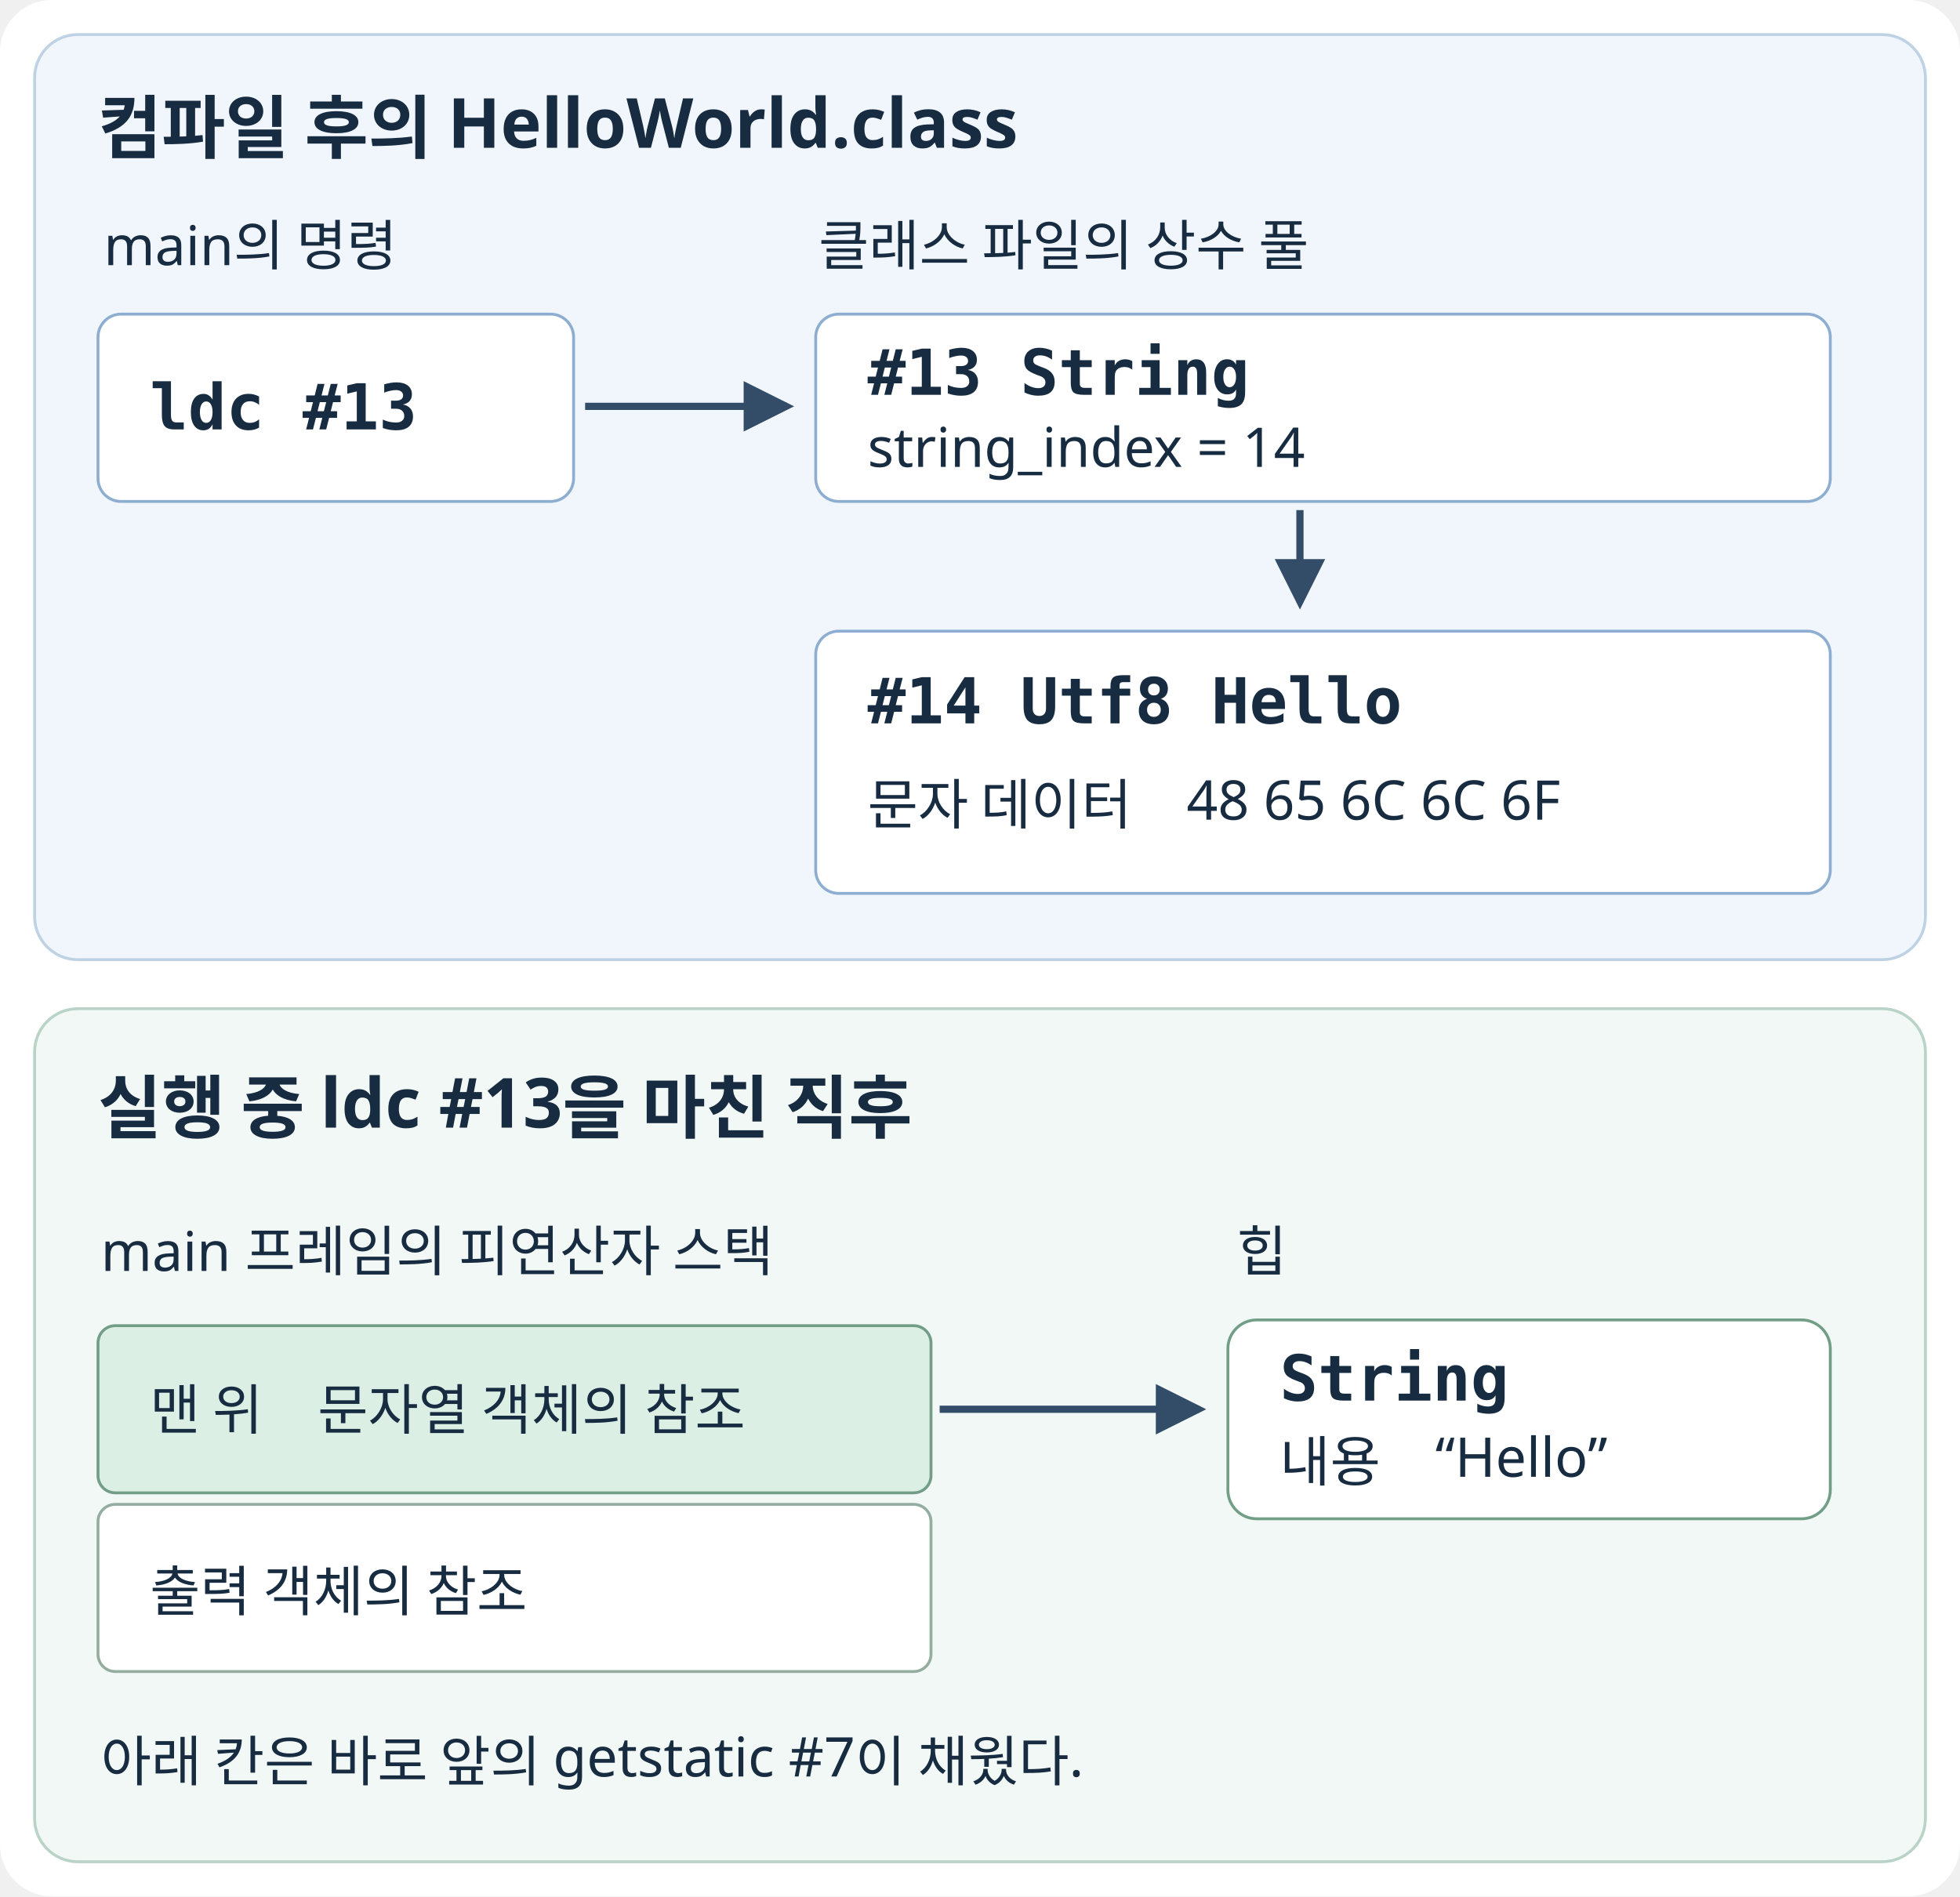
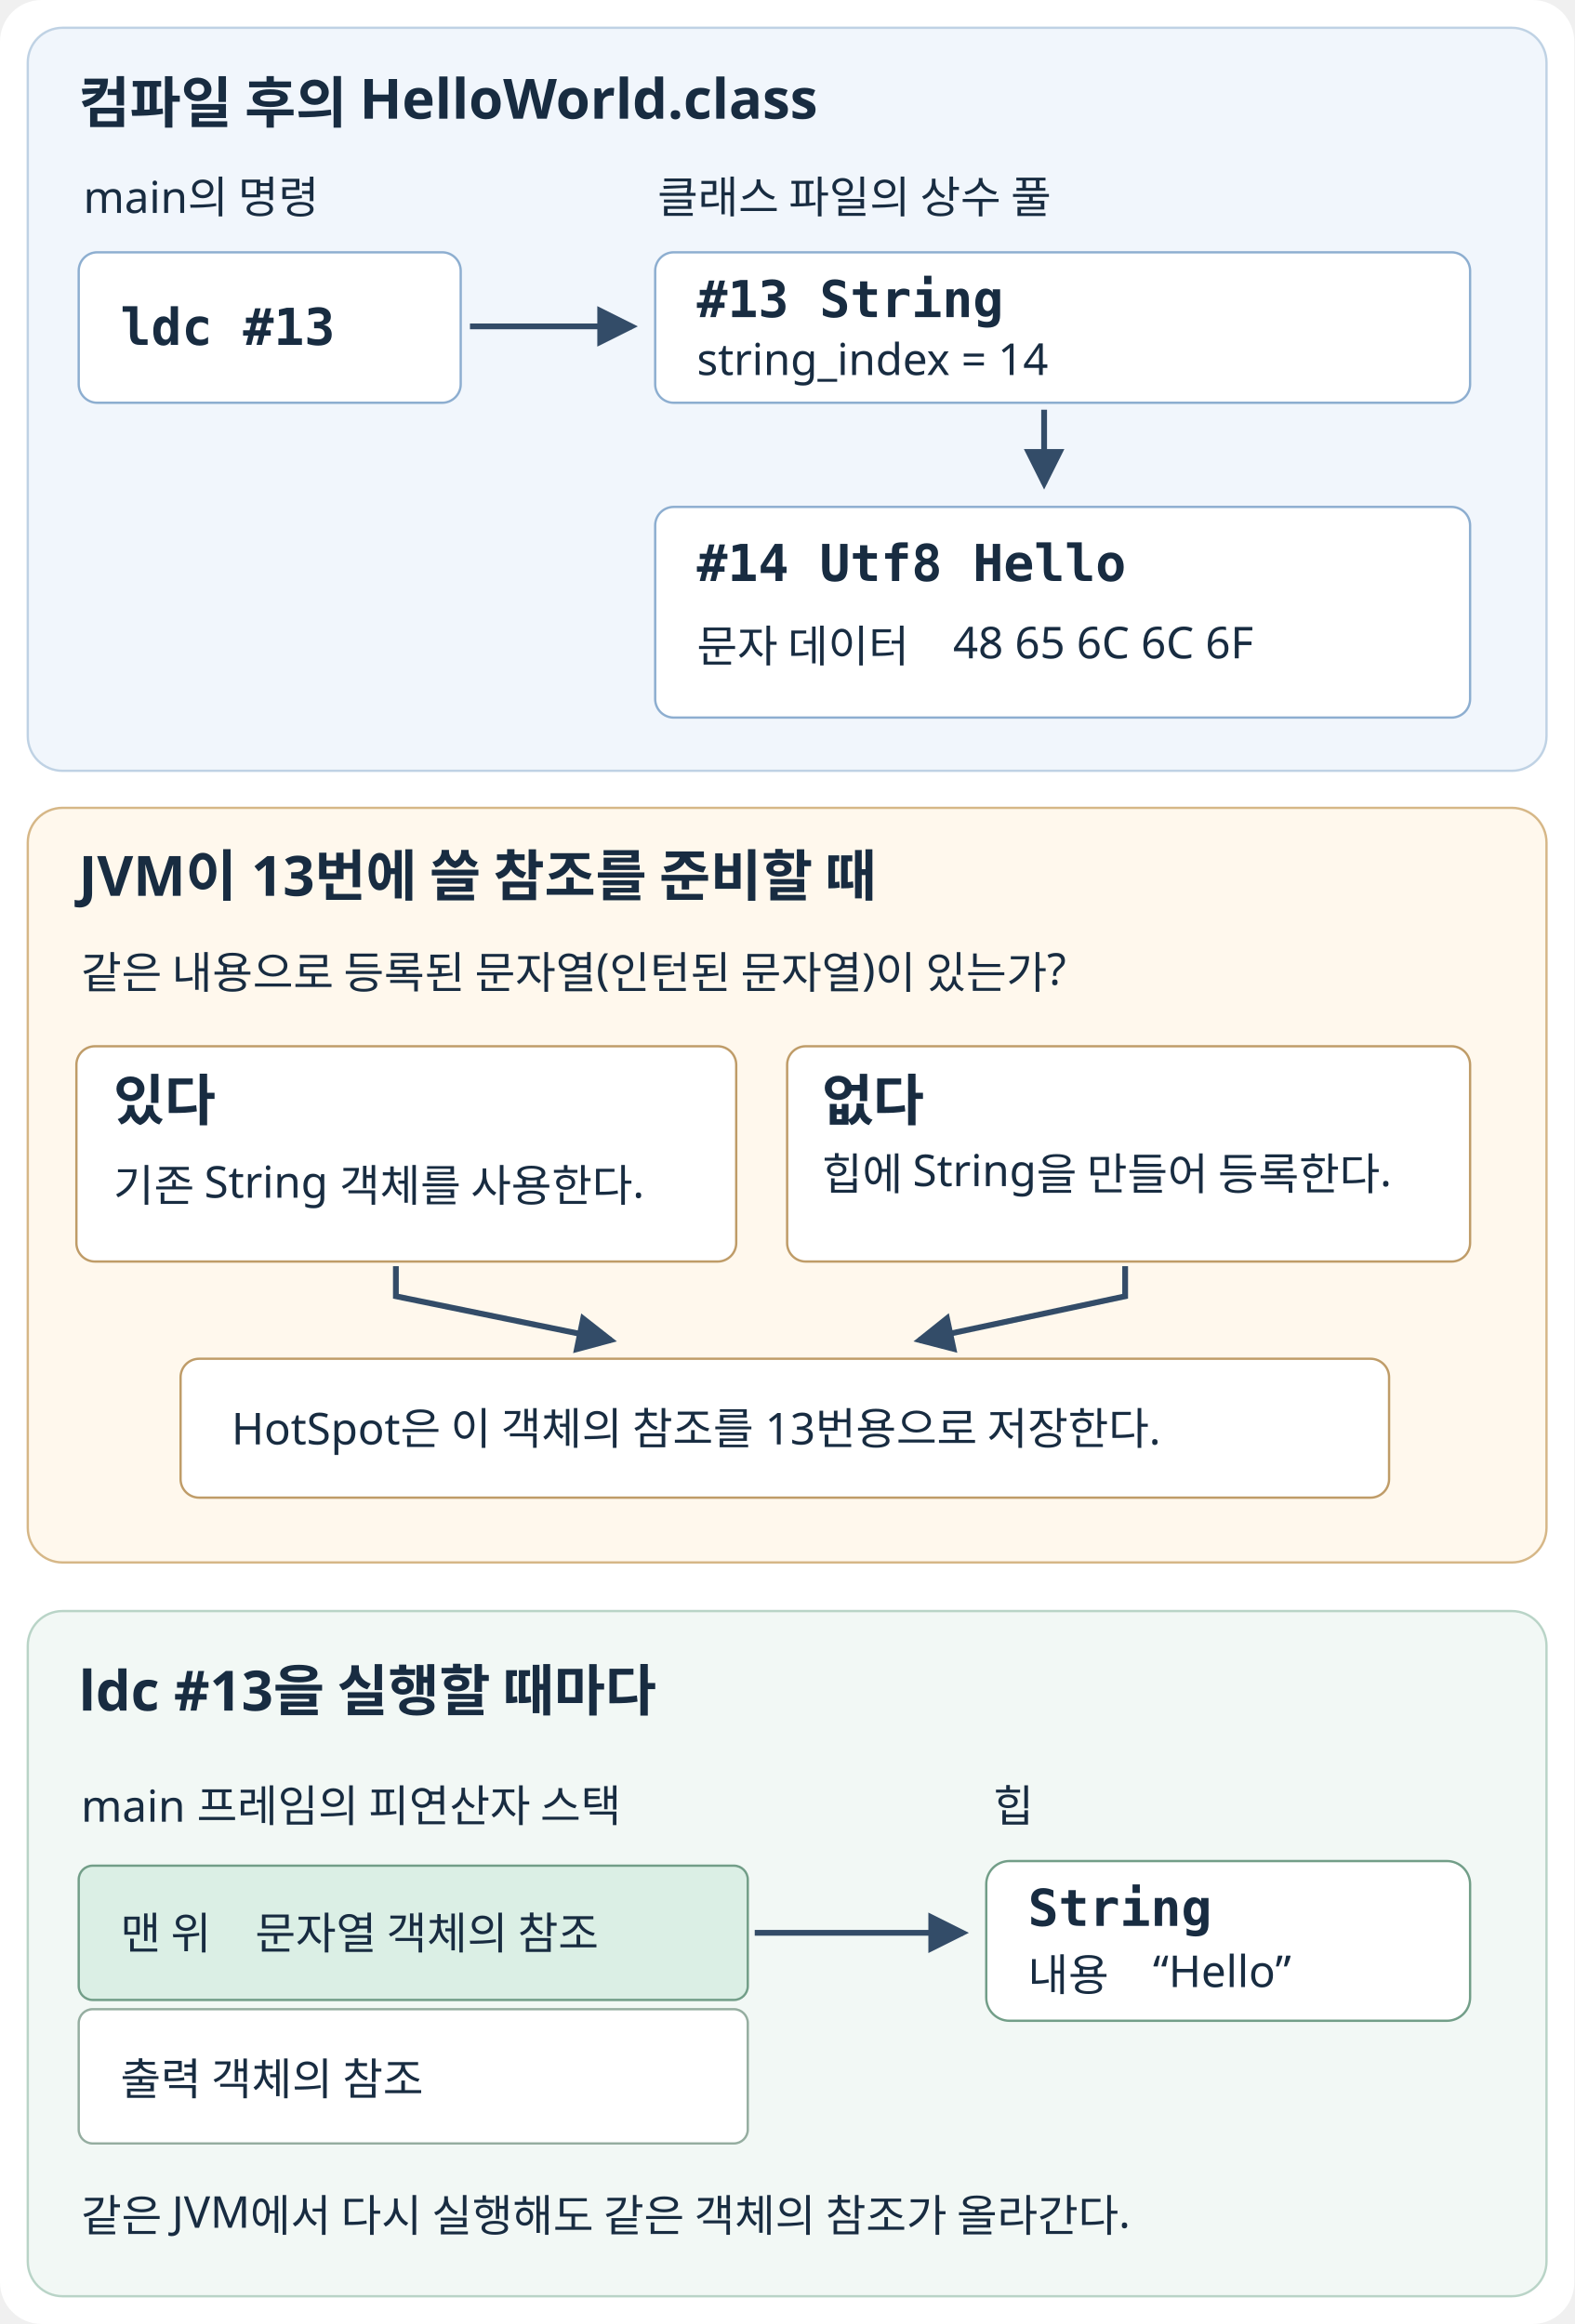
- <svg xmlns="http://www.w3.org/2000/svg" width="680" height="658" viewBox="0 0 680 658" role="img" aria-labelledby="title desc">
+ <svg xmlns="http://www.w3.org/2000/svg" width="680" height="1004" viewBox="0 0 680 1004" role="img" aria-labelledby="title desc">
  <defs>
    <marker id="arrow" markerWidth="7" markerHeight="7" refX="6" refY="3.5" orient="auto">
      <path d="M0 0L7 3.5L0 7Z" fill="#334c68" />
    </marker>
  </defs>
  <style>text{font-family:Pretendard,'Apple SD Gothic Neo','Noto Sans KR',sans-serif;fill:#182c41}.title{font-size:24px;font-weight:700}.label{font-size:19px}.code{font-family:Menlo,Consolas,monospace;font-size:22px;font-weight:600}.line{fill:none;stroke:#334c68;stroke-width:2.5;marker-end:url(#arrow)}</style>
-   <rect width="680" height="658" rx="18" fill="#fff" />
+   <rect width="680" height="1004" rx="18" fill="#fff" />
  <rect x="12" y="12" width="656" height="321" rx="15" fill="#f1f6fc" stroke="#bfd2e4" />
  <text x="34" y="53" class="title">컴파일 후의 HelloWorld.class</text>
  <text x="36" y="92" class="label">main의 명령</text>
  <text x="284" y="92" class="label">클래스 파일의 상수 풀</text>
  <rect x="34" y="109" width="165" height="65" rx="8" fill="white" stroke="#8daed0" />
  <text x="52" y="149" class="code">ldc #13</text>
  <path d="M203 141H273" class="line" />
  <rect x="283" y="109" width="352" height="65" rx="8" fill="white" stroke="#8daed0" />
  <text x="301" y="137" class="code">#13  String</text>
  <text x="301" y="162" class="label">string_index = 14</text>
  <path d="M451 177V209" class="line" />
  <rect x="283" y="219" width="352" height="91" rx="8" fill="white" stroke="#8daed0" />
  <text x="301" y="251" class="code">#14  Utf8  Hello</text>
  <text x="301" y="286" class="label">문자 데이터　48 65 6C 6C 6F</text>
-   <rect x="12" y="350" width="656" height="296" rx="15" fill="#f2f8f5" stroke="#b9d4c7" />
-   <text x="34" y="393" class="title">실행 중 ldc #13을 마친 직후</text>
-   <text x="35" y="441" class="label">main 프레임의 피연산자 스택</text>
-   <text x="429" y="441" class="label">힙</text>
-   <rect x="34" y="460" width="289" height="58" rx="6" fill="#dbefe5" stroke="#729e88" />
-   <text x="52" y="496" class="label">맨 위　문자열 객체의 참조</text>
-   <rect x="34" y="522" width="289" height="58" rx="6" fill="white" stroke="#95ada0" />
-   <text x="52" y="559" class="label">　　　 출력 객체의 참조</text>
-   <path d="M326 489H416" class="line" />
-   <rect x="426" y="458" width="209" height="69" rx="10" fill="white" stroke="#729e88" />
-   <text x="444" y="486" class="code">String</text>
-   <text x="444" y="514" class="label">내용　“Hello”</text>
-   <text x="35" y="618" class="label">아래 칸은 바로 앞의 getstatic #7이 채웠다.</text>
+   <rect x="12" y="349" width="656" height="326" rx="15" fill="#fff8ed" stroke="#d6b787" />
+   <text x="34" y="387" class="title">JVM이 13번에 쓸 참조를 준비할 때</text>
+   <text x="35" y="427" class="label">같은 내용으로 등록된 문자열(인턴된 문자열)이 있는가?</text>
+   <rect x="33" y="452" width="285" height="93" rx="8" fill="white" stroke="#bf9c68" />
+   <text x="49" y="484" class="title">있다</text>
+   <text x="49" y="519" class="label">기존 String 객체를 사용한다.</text>
+   <rect x="340" y="452" width="295" height="93" rx="8" fill="white" stroke="#bf9c68" />
+   <text x="355" y="484" class="title">없다</text>
+   <text x="355" y="514" class="label">힙에 String을 만들어 등록한다.</text>
+   <path d="M171 547V560L264 579" class="line" />
+   <path d="M486 547V560L397 579" class="line" />
+   <rect x="78" y="587" width="522" height="60" rx="8" fill="#fff" stroke="#bf9c68" />
+   <text x="100" y="624" class="label">HotSpot은 이 객체의 참조를 13번용으로 저장한다.</text>
+   <g transform="translate(0 346)">
+     <rect x="12" y="350" width="656" height="296" rx="15" fill="#f2f8f5" stroke="#b9d4c7" />
+     <text x="34" y="393" class="title">ldc #13을 실행할 때마다</text>
+     <text x="35" y="441" class="label">main 프레임의 피연산자 스택</text>
+     <text x="429" y="441" class="label">힙</text>
+     <rect x="34" y="460" width="289" height="58" rx="6" fill="#dbefe5" stroke="#729e88" />
+     <text x="52" y="496" class="label">맨 위　문자열 객체의 참조</text>
+     <rect x="34" y="522" width="289" height="58" rx="6" fill="white" stroke="#95ada0" />
+     <text x="52" y="559" class="label">　　　 출력 객체의 참조</text>
+     <path d="M326 489H416" class="line" />
+     <rect x="426" y="458" width="209" height="69" rx="10" fill="white" stroke="#729e88" />
+     <text x="444" y="486" class="code">String</text>
+     <text x="444" y="514" class="label">내용　“Hello”</text>
+     <text x="35" y="618" class="label">같은 JVM에서 다시 실행해도 같은 객체의 참조가 올라간다.</text>
+   </g>
</svg>
